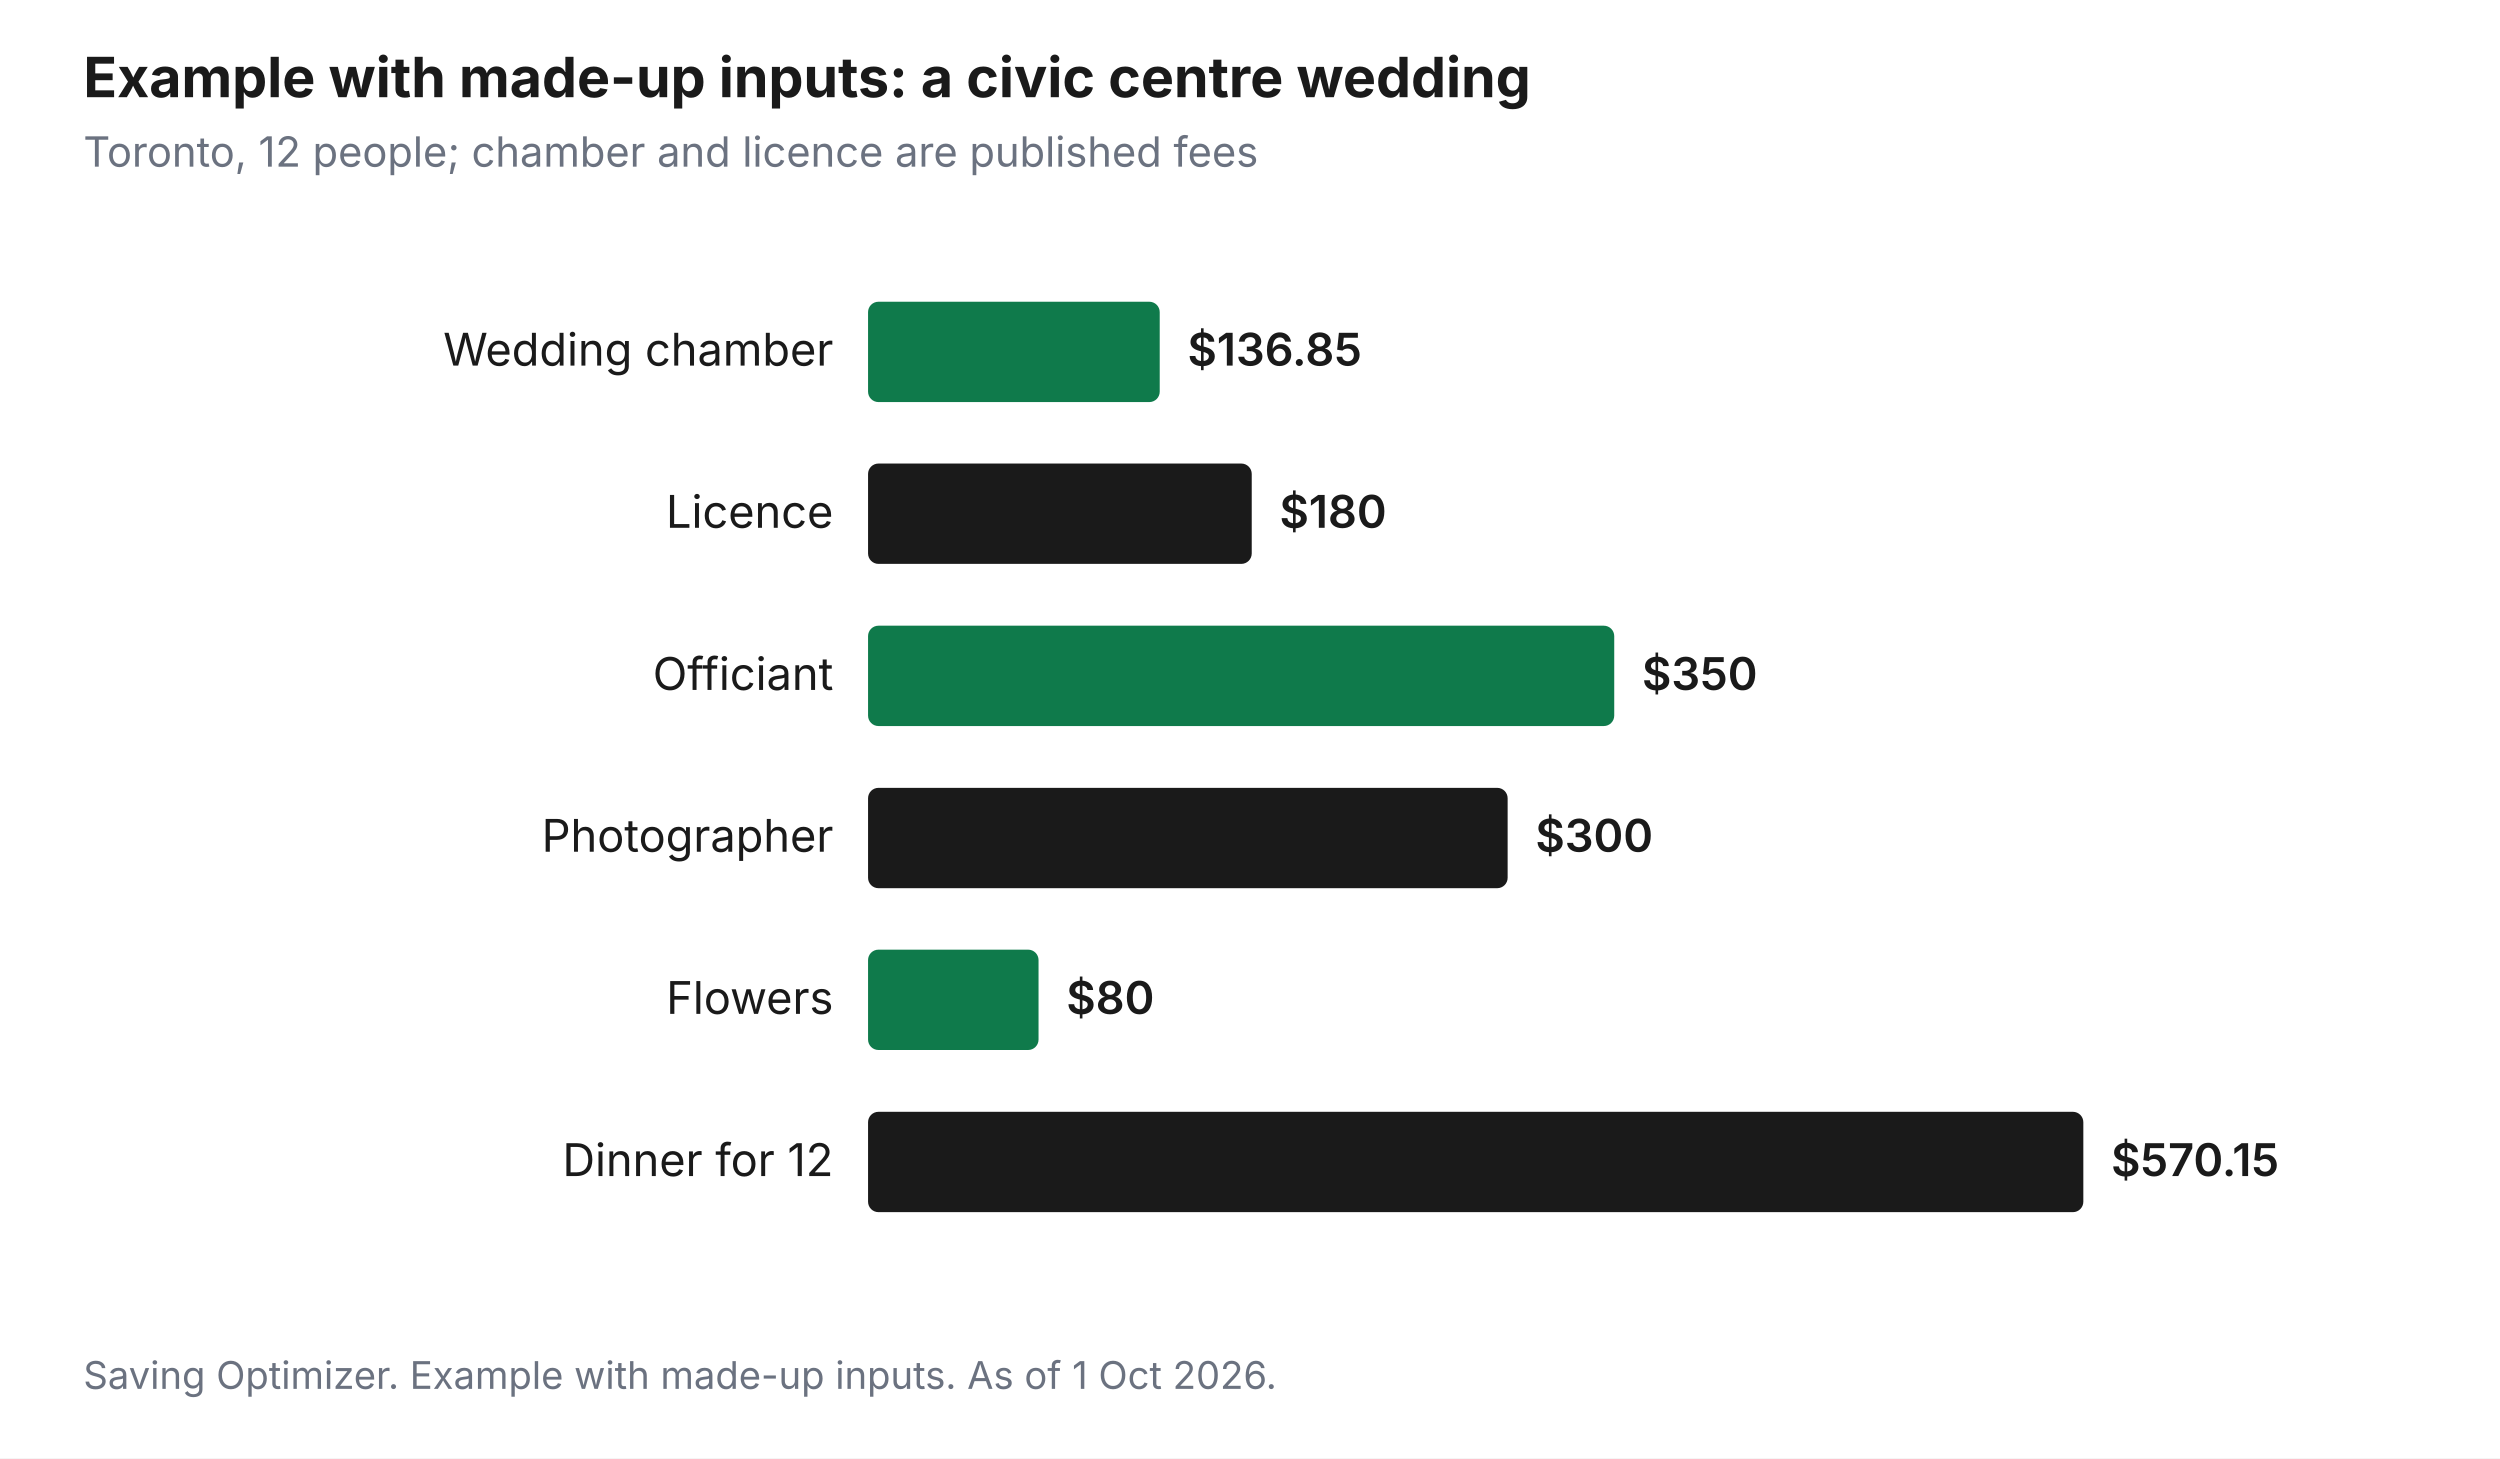
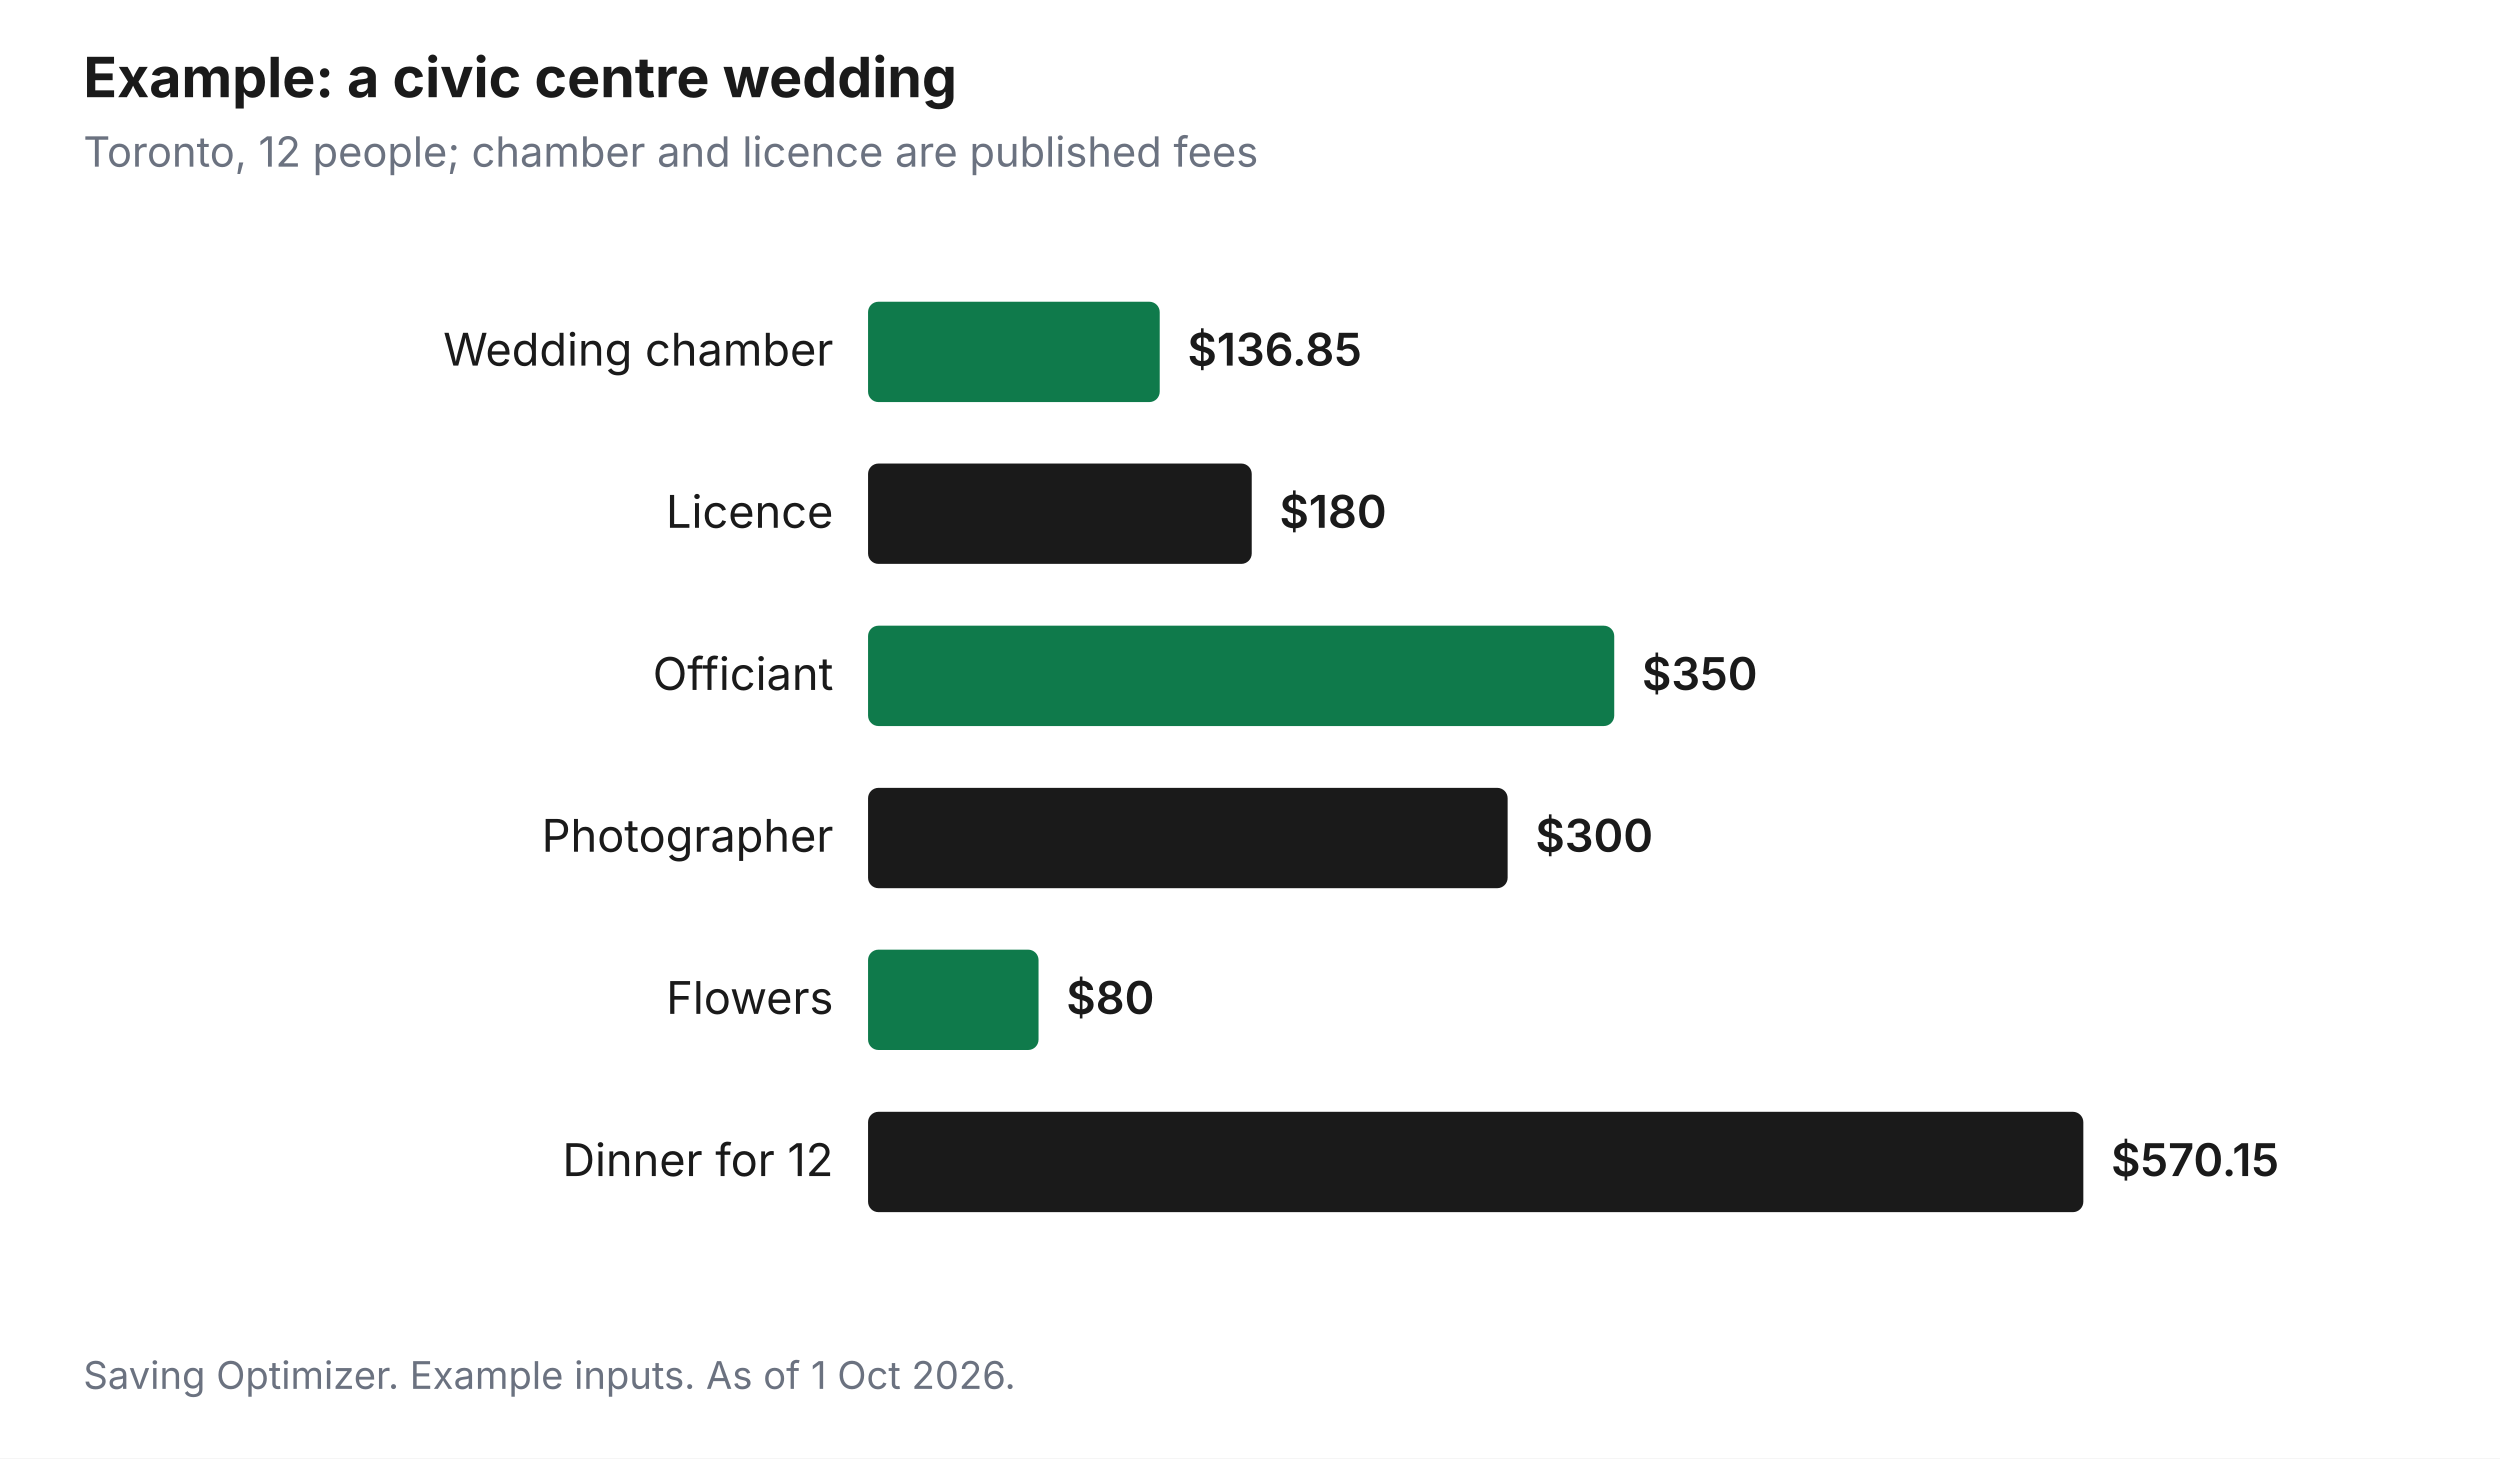
<svg xmlns="http://www.w3.org/2000/svg" viewBox="0 0 720 420" width="720" height="420" role="img" aria-labelledby="t d">
  <rect width="720" height="420" fill="#FFFFFF" />
-   <text x="24" y="28" font-family="Inter, Arial, sans-serif" font-size="16" font-weight="700" fill="#1A1A1A">Example with made-up inputs: a civic centre wedding</text>
+   <text x="24" y="28" font-family="Inter, Arial, sans-serif" font-size="16" font-weight="700" fill="#1A1A1A">Example: a civic centre wedding</text>
  <text x="24" y="48" font-family="Inter, Arial, sans-serif" font-size="12" fill="#6B7280">Toronto, 12 people; chamber and licence are published fees</text>
  <text x="240" y="105.3" text-anchor="end" font-family="Inter, Arial, sans-serif" font-size="13" fill="#1A1A1A">Wedding chamber</text>
  <rect x="250" y="86.9" width="84.0" height="28.9" rx="3" fill="#0F7A4B" />
  <text x="342.0" y="105.3" font-family="Inter, Arial, sans-serif" font-size="13" font-weight="600" fill="#1A1A1A">$136.85</text>
  <text x="240" y="152.0" text-anchor="end" font-family="Inter, Arial, sans-serif" font-size="13" fill="#1A1A1A">Licence</text>
  <rect x="250" y="133.5" width="110.5" height="28.9" rx="3" fill="#1A1A1A" />
  <text x="368.5" y="152.0" font-family="Inter, Arial, sans-serif" font-size="13" font-weight="600" fill="#1A1A1A">$180</text>
  <text x="240" y="198.7" text-anchor="end" font-family="Inter, Arial, sans-serif" font-size="13" fill="#1A1A1A">Officiant</text>
  <rect x="250" y="180.2" width="214.9" height="28.9" rx="3" fill="#0F7A4B" />
  <text x="472.9" y="198.7" font-family="Inter, Arial, sans-serif" font-size="13" font-weight="600" fill="#1A1A1A">$350</text>
  <text x="240" y="245.3" text-anchor="end" font-family="Inter, Arial, sans-serif" font-size="13" fill="#1A1A1A">Photographer</text>
  <rect x="250" y="226.9" width="184.2" height="28.9" rx="3" fill="#1A1A1A" />
  <text x="442.2" y="245.3" font-family="Inter, Arial, sans-serif" font-size="13" font-weight="600" fill="#1A1A1A">$300</text>
  <text x="240" y="292.0" text-anchor="end" font-family="Inter, Arial, sans-serif" font-size="13" fill="#1A1A1A">Flowers</text>
  <rect x="250" y="273.5" width="49.1" height="28.9" rx="3" fill="#0F7A4B" />
  <text x="307.1" y="292.0" font-family="Inter, Arial, sans-serif" font-size="13" font-weight="600" fill="#1A1A1A">$80</text>
  <text x="240" y="338.7" text-anchor="end" font-family="Inter, Arial, sans-serif" font-size="13" fill="#1A1A1A">Dinner for 12</text>
  <rect x="250" y="320.2" width="350.0" height="28.9" rx="3" fill="#1A1A1A" />
  <text x="608.0" y="338.7" font-family="Inter, Arial, sans-serif" font-size="13" font-weight="600" fill="#1A1A1A">$570.15</text>
-   <text x="24" y="400" font-family="Inter, Arial, sans-serif" font-size="11" fill="#6B7280">Saving Optimizer. Example with made-up inputs. As of 1 Oct 2026.</text>
+   <text x="24" y="400" font-family="Inter, Arial, sans-serif" font-size="11" fill="#6B7280">Saving Optimizer. Example inputs. As of 1 Oct 2026.</text>
</svg>
